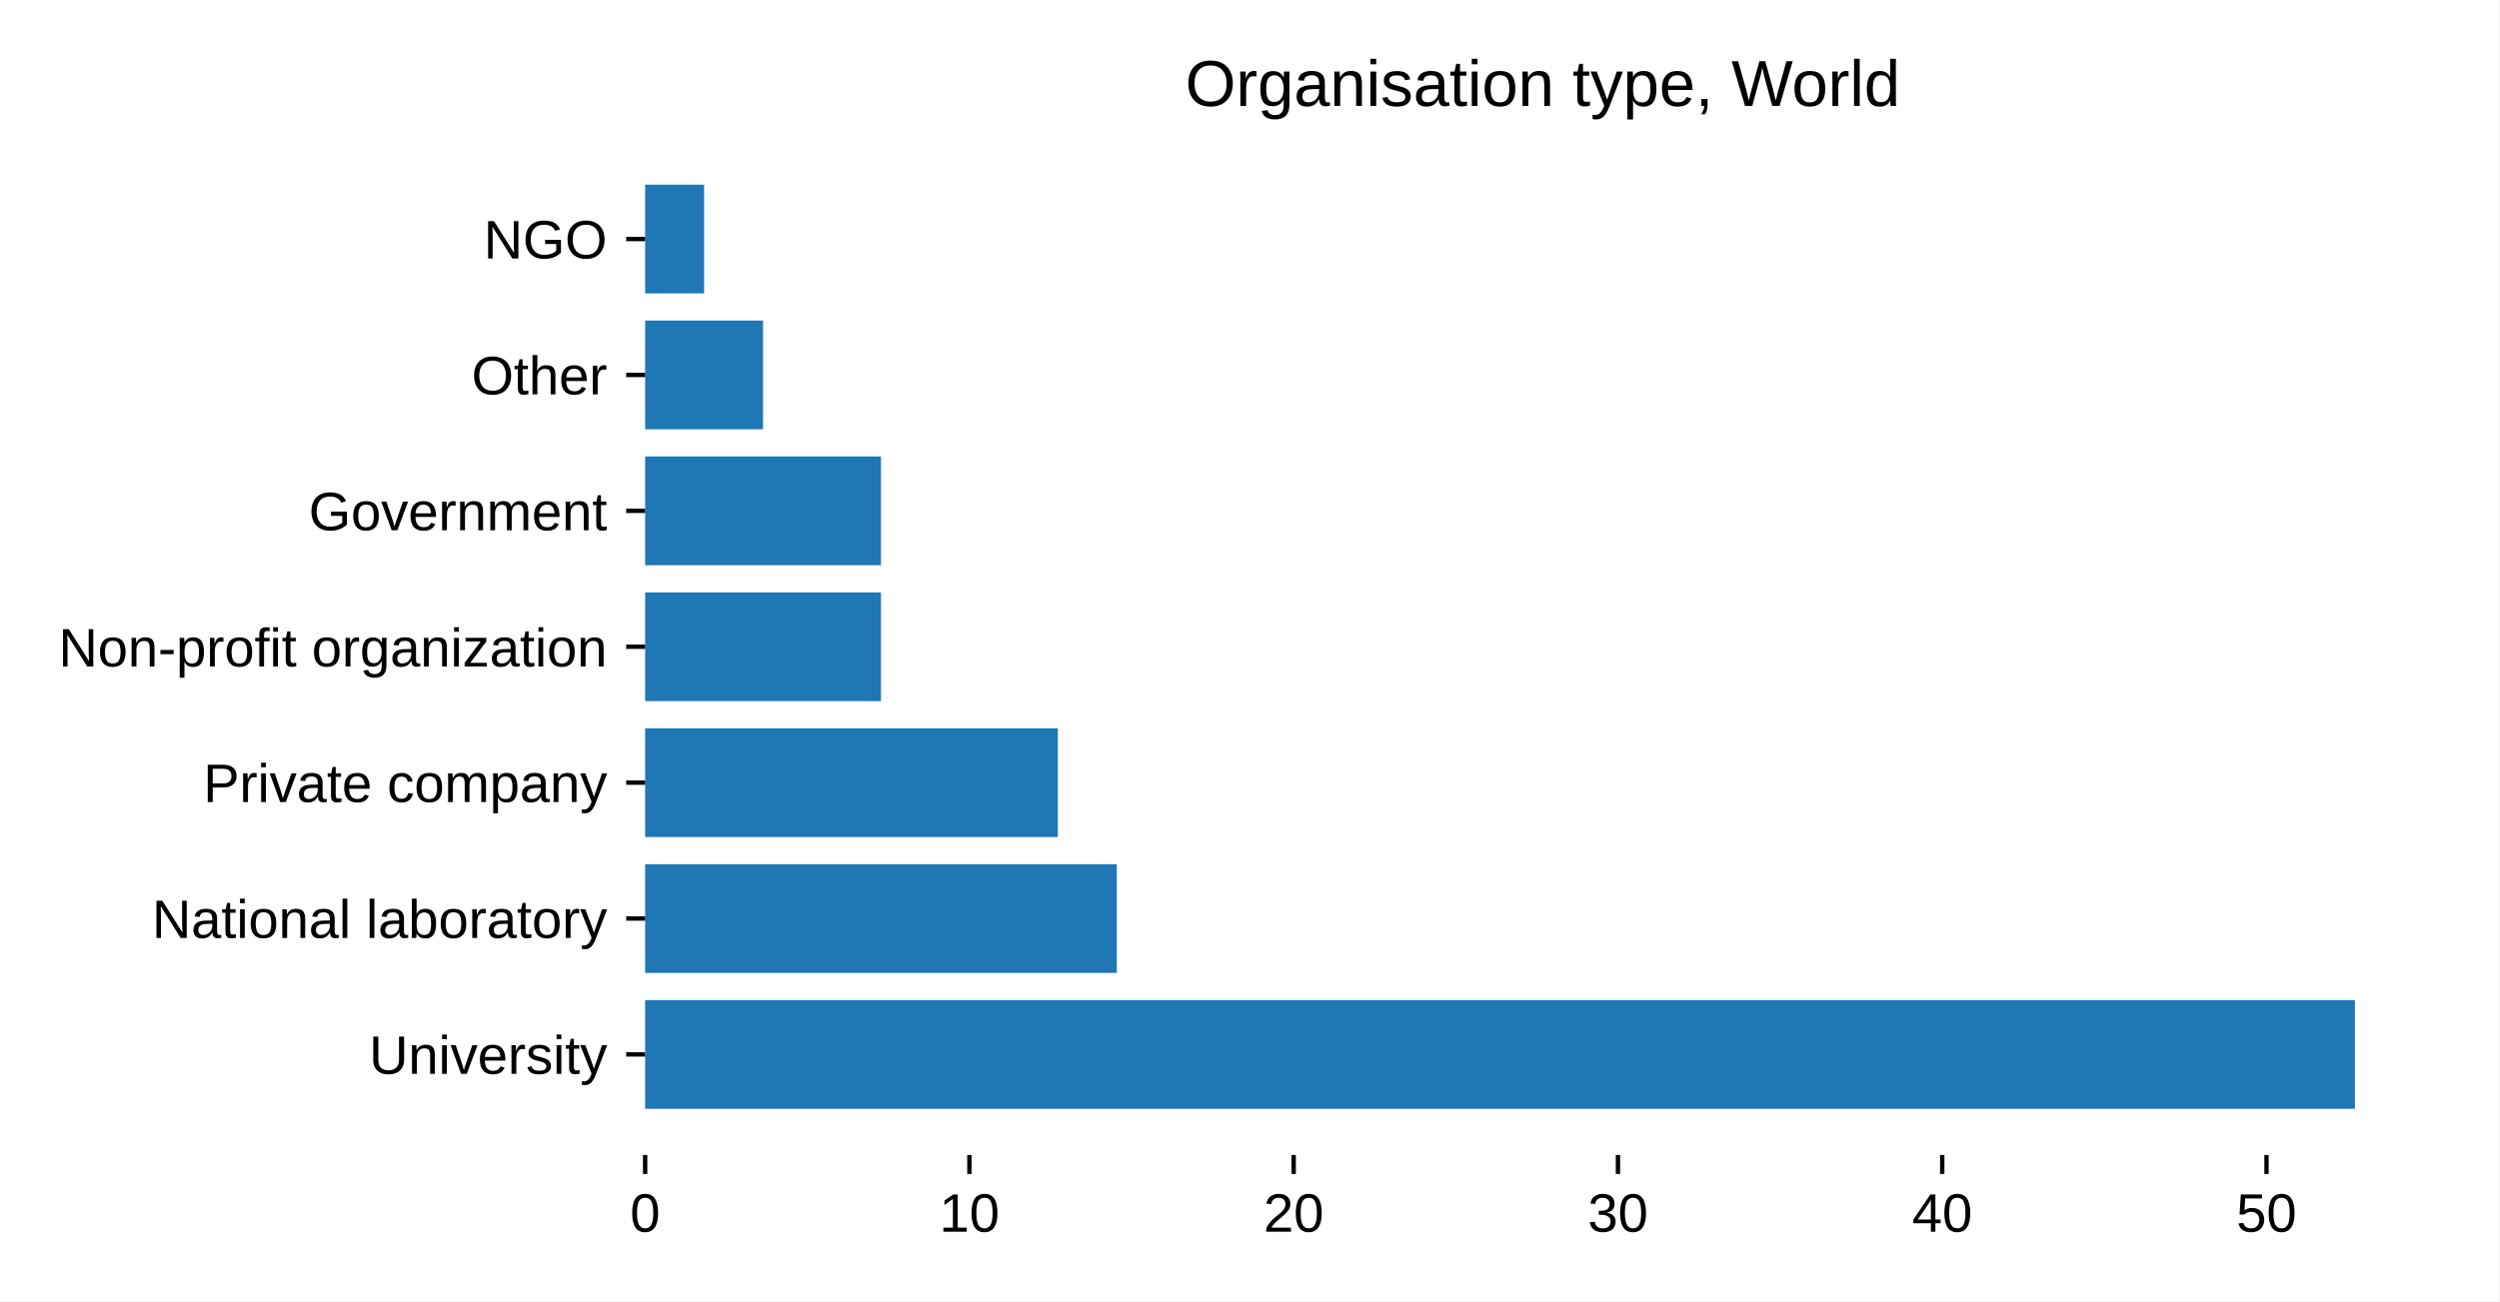
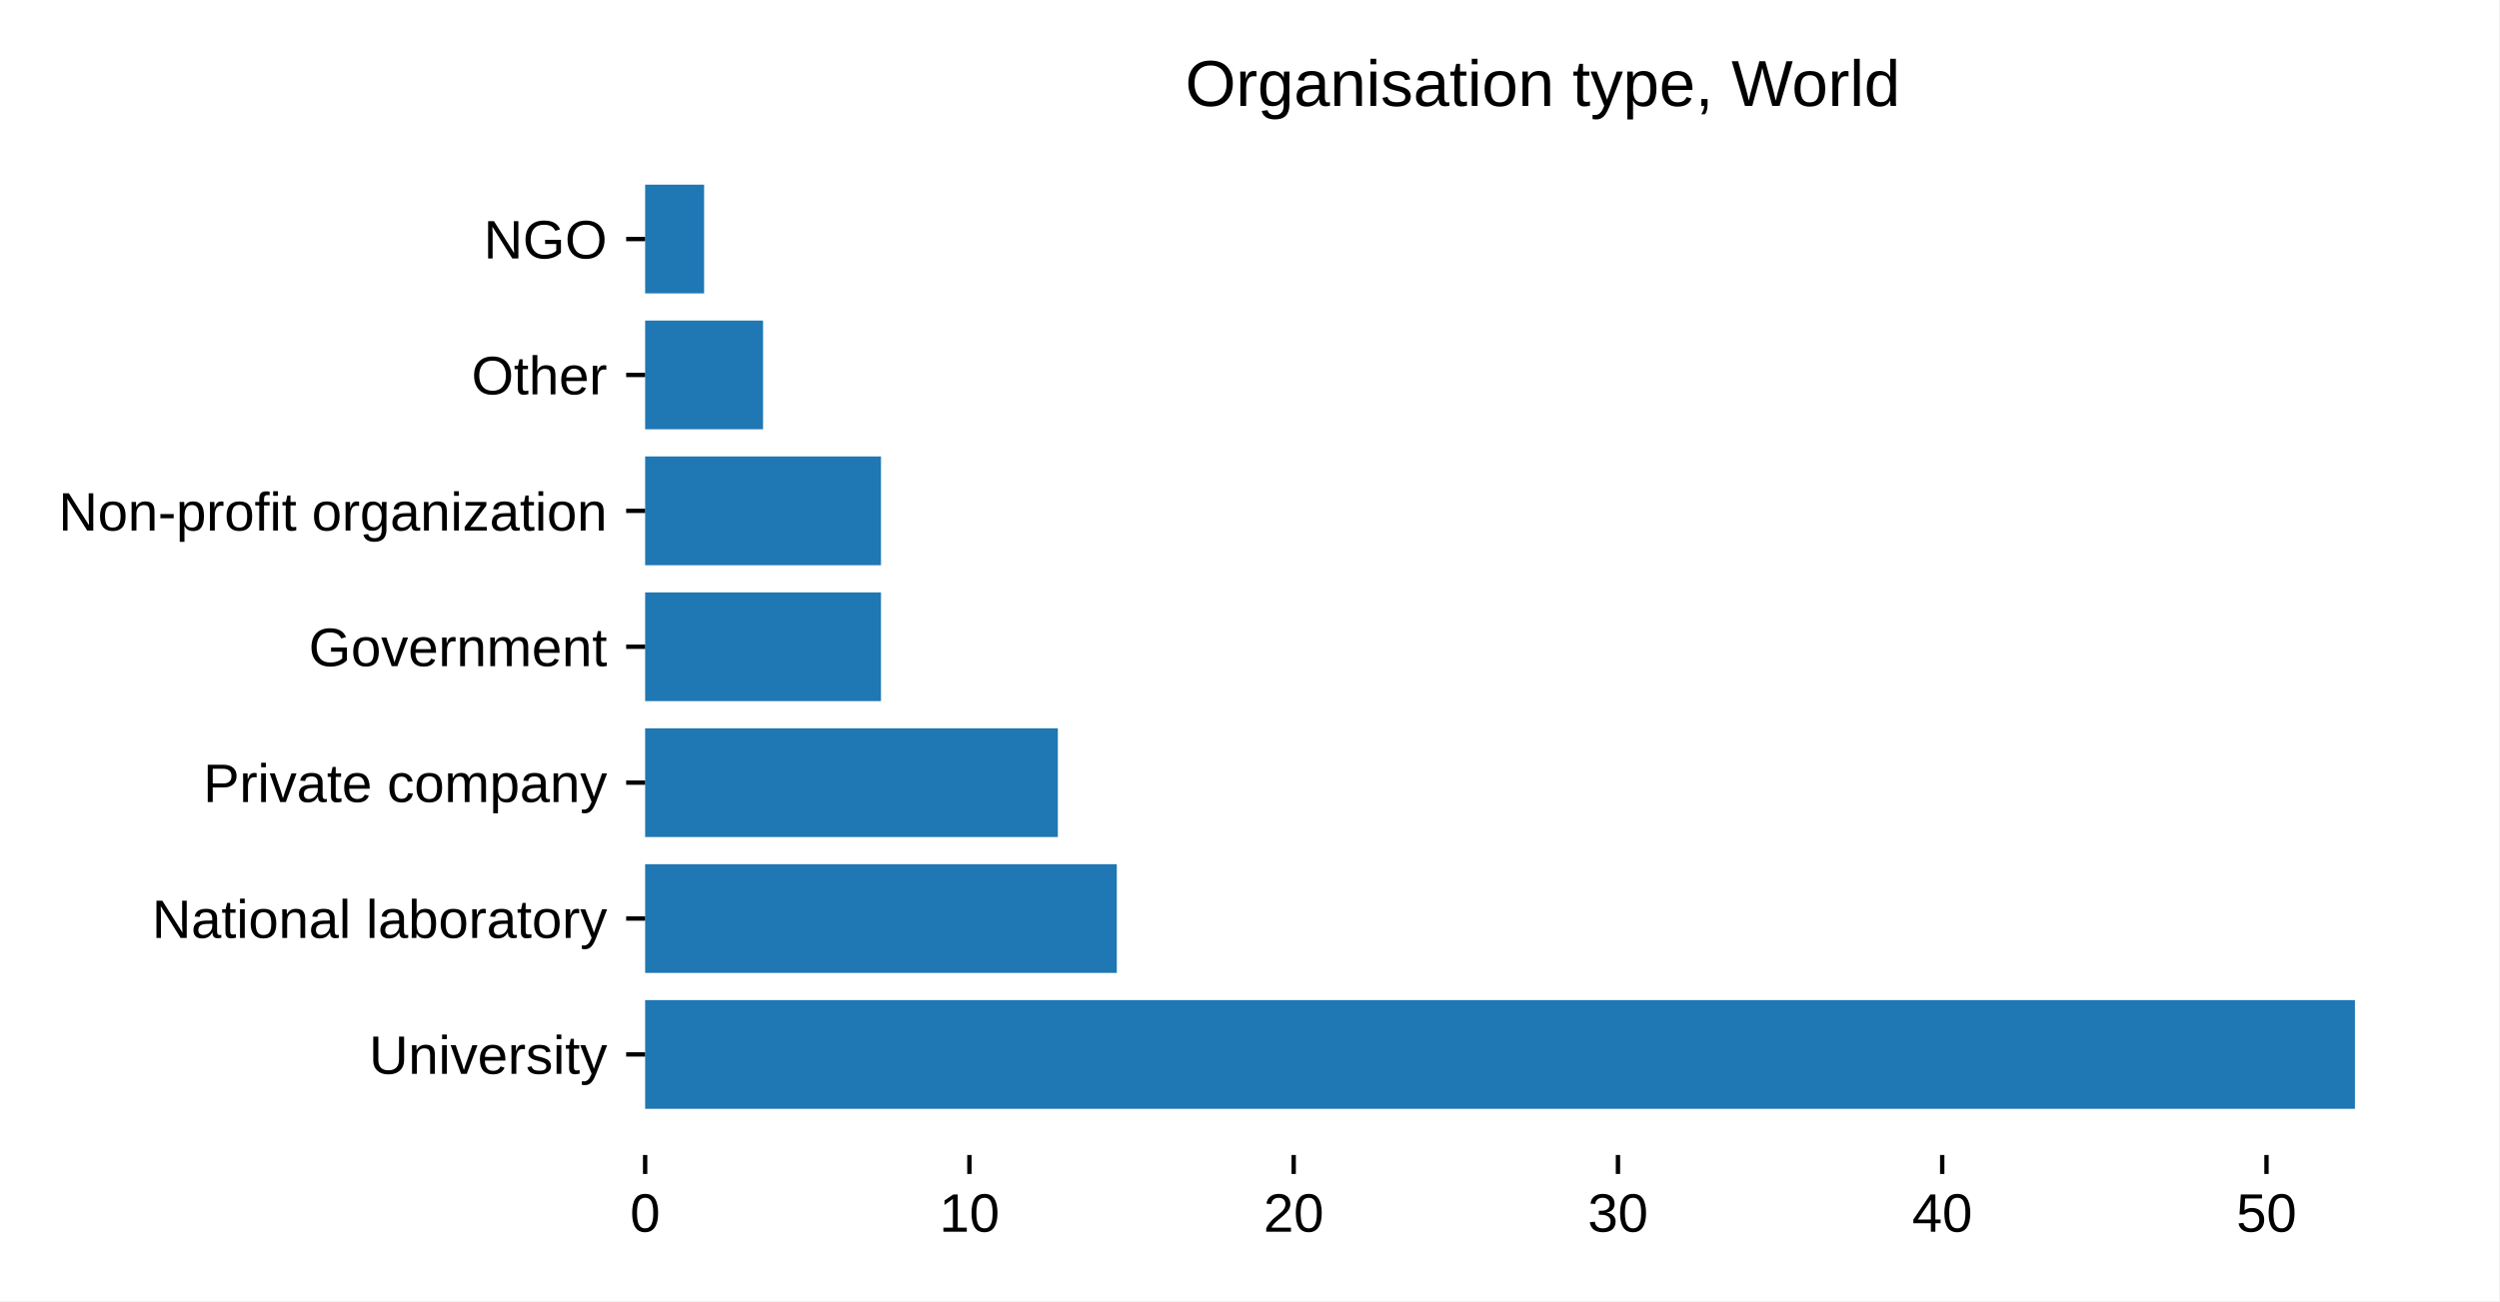
<svg xmlns="http://www.w3.org/2000/svg" xmlns:xlink="http://www.w3.org/1999/xlink" height="240pt" version="1.1" viewBox="0 0 460.8 240" width="460.8pt">
  <defs>
    <style type="text/css">*{stroke-linecap:butt;stroke-linejoin:round;}</style>
  </defs>
  <g id="figure_1">
    <g id="patch_1">
      <path d="M 0 240  L 460.8 240  L 460.8 0  L 0 0  z " style="fill:#ffffff;" />
    </g>
    <g id="axes_1">
      <g id="patch_2">
        <path d="M 118.959 213.055  L 450 213.055  L 450 25.543  L 118.959 25.543  z " style="fill:#ffffff;" />
      </g>
      <g id="patch_3">
-         <path clip-path="url(#p65434c4502)" d="M 118.959 204.531  L 434.236 204.531  L 434.236 184.477  L 118.959 184.477  z " style="fill:#1f77b4;" />
+         <path clip-path="url(#p4759f18c5d)" d="M 118.959 204.531  L 434.236 204.531  L 434.236 184.477  L 118.959 184.477  z " style="fill:#1f77b4;" />
      </g>
      <g id="patch_4">
-         <path clip-path="url(#p65434c4502)" d="M 118.959 179.463  L 205.932 179.463  L 205.932 159.408  L 118.959 159.408  z " style="fill:#1f77b4;" />
+         <path clip-path="url(#p4759f18c5d)" d="M 118.959 179.463  L 205.932 179.463  L 205.932 159.408  L 118.959 159.408  z " style="fill:#1f77b4;" />
      </g>
      <g id="patch_5">
-         <path clip-path="url(#p65434c4502)" d="M 118.959 154.395  L 195.061 154.395  L 195.061 134.34  L 118.959 134.34  z " style="fill:#1f77b4;" />
+         <path clip-path="url(#p4759f18c5d)" d="M 118.959 154.395  L 195.061 154.395  L 195.061 134.34  L 118.959 134.34  z " style="fill:#1f77b4;" />
      </g>
      <g id="patch_6">
-         <path clip-path="url(#p65434c4502)" d="M 118.959 129.326  L 162.446 129.326  L 162.446 109.272  L 118.959 109.272  z " style="fill:#1f77b4;" />
+         <path clip-path="url(#p4759f18c5d)" d="M 118.959 129.326  L 162.446 129.326  L 162.446 109.272  L 118.959 109.272  z " style="fill:#1f77b4;" />
      </g>
      <g id="patch_7">
-         <path clip-path="url(#p65434c4502)" d="M 118.959 104.258  L 162.446 104.258  L 162.446 84.203  L 118.959 84.203  z " style="fill:#1f77b4;" />
+         <path clip-path="url(#p4759f18c5d)" d="M 118.959 104.258  L 162.446 104.258  L 162.446 84.203  L 118.959 84.203  z " style="fill:#1f77b4;" />
      </g>
      <g id="patch_8">
-         <path clip-path="url(#p65434c4502)" d="M 118.959 79.189  L 140.703 79.189  L 140.703 59.135  L 118.959 59.135  z " style="fill:#1f77b4;" />
+         <path clip-path="url(#p4759f18c5d)" d="M 118.959 79.189  L 140.703 79.189  L 140.703 59.135  L 118.959 59.135  z " style="fill:#1f77b4;" />
      </g>
      <g id="patch_9">
-         <path clip-path="url(#p65434c4502)" d="M 118.959 54.121  L 129.831 54.121  L 129.831 34.066  L 118.959 34.066  z " style="fill:#1f77b4;" />
+         <path clip-path="url(#p4759f18c5d)" d="M 118.959 54.121  L 129.831 54.121  L 129.831 34.066  L 118.959 34.066  z " style="fill:#1f77b4;" />
      </g>
      <g id="matplotlib.axis_1">
        <g id="xtick_1">
          <g id="line2d_1">
            <defs>
              <path d="M 0 0  L 0 3.5  " id="mc3a356a46d" style="stroke:#000000;stroke-width:0.8;" />
            </defs>
            <g>
              <use style="stroke:#000000;stroke-width:0.8;" x="118.959" xlink:href="#mc3a356a46d" y="213.055" />
            </g>
          </g>
          <g id="text_1">
            <text style="font-family:Arial;font-size:10px;font-stretch:normal;font-style:normal;font-weight:normal;text-anchor:middle;" transform="rotate(-0, 118.9594, 227.2125)" x="118.959" y="227.213">0</text>
          </g>
        </g>
        <g id="xtick_2">
          <g id="line2d_2">
            <g>
              <use style="stroke:#000000;stroke-width:0.8;" x="178.753" xlink:href="#mc3a356a46d" y="213.055" />
            </g>
          </g>
          <g id="text_2">
            <text style="font-family:Arial;font-size:10px;font-stretch:normal;font-style:normal;font-weight:normal;text-anchor:middle;" transform="rotate(-0, 178.7532, 227.2125)" x="178.753" y="227.213">10</text>
          </g>
        </g>
        <g id="xtick_3">
          <g id="line2d_3">
            <g>
              <use style="stroke:#000000;stroke-width:0.8;" x="238.547" xlink:href="#mc3a356a46d" y="213.055" />
            </g>
          </g>
          <g id="text_3">
            <text style="font-family:Arial;font-size:10px;font-stretch:normal;font-style:normal;font-weight:normal;text-anchor:middle;" transform="rotate(-0, 238.5471, 227.2125)" x="238.547" y="227.213">20</text>
          </g>
        </g>
        <g id="xtick_4">
          <g id="line2d_4">
            <g>
              <use style="stroke:#000000;stroke-width:0.8;" x="298.341" xlink:href="#mc3a356a46d" y="213.055" />
            </g>
          </g>
          <g id="text_4">
            <text style="font-family:Arial;font-size:10px;font-stretch:normal;font-style:normal;font-weight:normal;text-anchor:middle;" transform="rotate(-0, 298.341, 227.2125)" x="298.341" y="227.213">30</text>
          </g>
        </g>
        <g id="xtick_5">
          <g id="line2d_5">
            <g>
              <use style="stroke:#000000;stroke-width:0.8;" x="358.135" xlink:href="#mc3a356a46d" y="213.055" />
            </g>
          </g>
          <g id="text_5">
            <text style="font-family:Arial;font-size:10px;font-stretch:normal;font-style:normal;font-weight:normal;text-anchor:middle;" transform="rotate(-0, 358.1349, 227.2125)" x="358.135" y="227.213">40</text>
          </g>
        </g>
        <g id="xtick_6">
          <g id="line2d_6">
            <g>
              <use style="stroke:#000000;stroke-width:0.8;" x="417.929" xlink:href="#mc3a356a46d" y="213.055" />
            </g>
          </g>
          <g id="text_6">
            <text style="font-family:Arial;font-size:10px;font-stretch:normal;font-style:normal;font-weight:normal;text-anchor:middle;" transform="rotate(-0, 417.9287, 227.2125)" x="417.929" y="227.213">50</text>
          </g>
        </g>
      </g>
      <g id="matplotlib.axis_2">
        <g id="ytick_1">
          <g id="line2d_7">
            <defs>
              <path d="M 0 0  L -3.5 0  " id="m82278324de" style="stroke:#000000;stroke-width:0.8;" />
            </defs>
            <g>
              <use style="stroke:#000000;stroke-width:0.8;" x="118.959" xlink:href="#m82278324de" y="194.504" />
            </g>
          </g>
          <g id="text_7">
            <text style="font-family:Arial;font-size:10px;font-stretch:normal;font-style:normal;font-weight:normal;text-anchor:end;" transform="rotate(-0, 111.9594, 198.083)" x="111.959" y="198.083">University</text>
          </g>
        </g>
        <g id="ytick_2">
          <g id="line2d_8">
            <g>
              <use style="stroke:#000000;stroke-width:0.8;" x="118.959" xlink:href="#m82278324de" y="169.436" />
            </g>
          </g>
          <g id="text_8">
            <text style="font-family:Arial;font-size:10px;font-stretch:normal;font-style:normal;font-weight:normal;text-anchor:end;" transform="rotate(-0, 111.9594, 173.0146)" x="111.959" y="173.015">National laboratory</text>
          </g>
        </g>
        <g id="ytick_3">
          <g id="line2d_9">
            <g>
              <use style="stroke:#000000;stroke-width:0.8;" x="118.959" xlink:href="#m82278324de" y="144.367" />
            </g>
          </g>
          <g id="text_9">
            <text style="font-family:Arial;font-size:10px;font-stretch:normal;font-style:normal;font-weight:normal;text-anchor:end;" transform="rotate(-0, 111.9594, 147.9462)" x="111.959" y="147.946">Private company</text>
          </g>
        </g>
        <g id="ytick_4">
          <g id="line2d_10">
            <g>
              <use style="stroke:#000000;stroke-width:0.8;" x="118.959" xlink:href="#m82278324de" y="119.299" />
            </g>
          </g>
          <g id="text_10">
-             <text style="font-family:Arial;font-size:10px;font-stretch:normal;font-style:normal;font-weight:normal;text-anchor:end;" transform="rotate(-0, 111.9594, 122.9387)" x="111.959" y="122.939">Non-profit organization</text>
+             <text style="font-family:Arial;font-size:10px;font-stretch:normal;font-style:normal;font-weight:normal;text-anchor:end;" transform="rotate(-0, 111.9594, 122.8778)" x="111.959" y="122.878">Government</text>
          </g>
        </g>
        <g id="ytick_5">
          <g id="line2d_11">
            <g>
              <use style="stroke:#000000;stroke-width:0.8;" x="118.959" xlink:href="#m82278324de" y="94.231" />
            </g>
          </g>
          <g id="text_11">
-             <text style="font-family:Arial;font-size:10px;font-stretch:normal;font-style:normal;font-weight:normal;text-anchor:end;" transform="rotate(-0, 111.9594, 97.80942)" x="111.959" y="97.809">Government</text>
+             <text style="font-family:Arial;font-size:10px;font-stretch:normal;font-style:normal;font-weight:normal;text-anchor:end;" transform="rotate(-0, 111.9594, 97.87036)" x="111.959" y="97.87">Non-profit organization</text>
          </g>
        </g>
        <g id="ytick_6">
          <g id="line2d_12">
            <g>
              <use style="stroke:#000000;stroke-width:0.8;" x="118.959" xlink:href="#m82278324de" y="69.162" />
            </g>
          </g>
          <g id="text_12">
            <text style="font-family:Arial;font-size:10px;font-stretch:normal;font-style:normal;font-weight:normal;text-anchor:end;" transform="rotate(-0, 111.9594, 72.74103)" x="111.959" y="72.741">Other</text>
          </g>
        </g>
        <g id="ytick_7">
          <g id="line2d_13">
            <g>
              <use style="stroke:#000000;stroke-width:0.8;" x="118.959" xlink:href="#m82278324de" y="44.094" />
            </g>
          </g>
          <g id="text_13">
            <text style="font-family:Arial;font-size:10px;font-stretch:normal;font-style:normal;font-weight:normal;text-anchor:end;" transform="rotate(-0, 111.9594, 47.67264)" x="111.959" y="47.673">NGO</text>
          </g>
        </g>
      </g>
      <g id="text_14">
        <text style="font-family:Arial;font-size:12px;font-stretch:normal;font-style:normal;font-weight:normal;text-anchor:middle;" transform="rotate(-0, 284.4797, 19.54312)" x="284.48" y="19.543">Organisation type, World</text>
      </g>
    </g>
  </g>
  <defs>
-     <clipPath id="p65434c4502">
+     <clipPath id="p4759f18c5d">
      <rect height="187.512" width="331.041" x="118.959" y="25.543" />
    </clipPath>
  </defs>
</svg>
